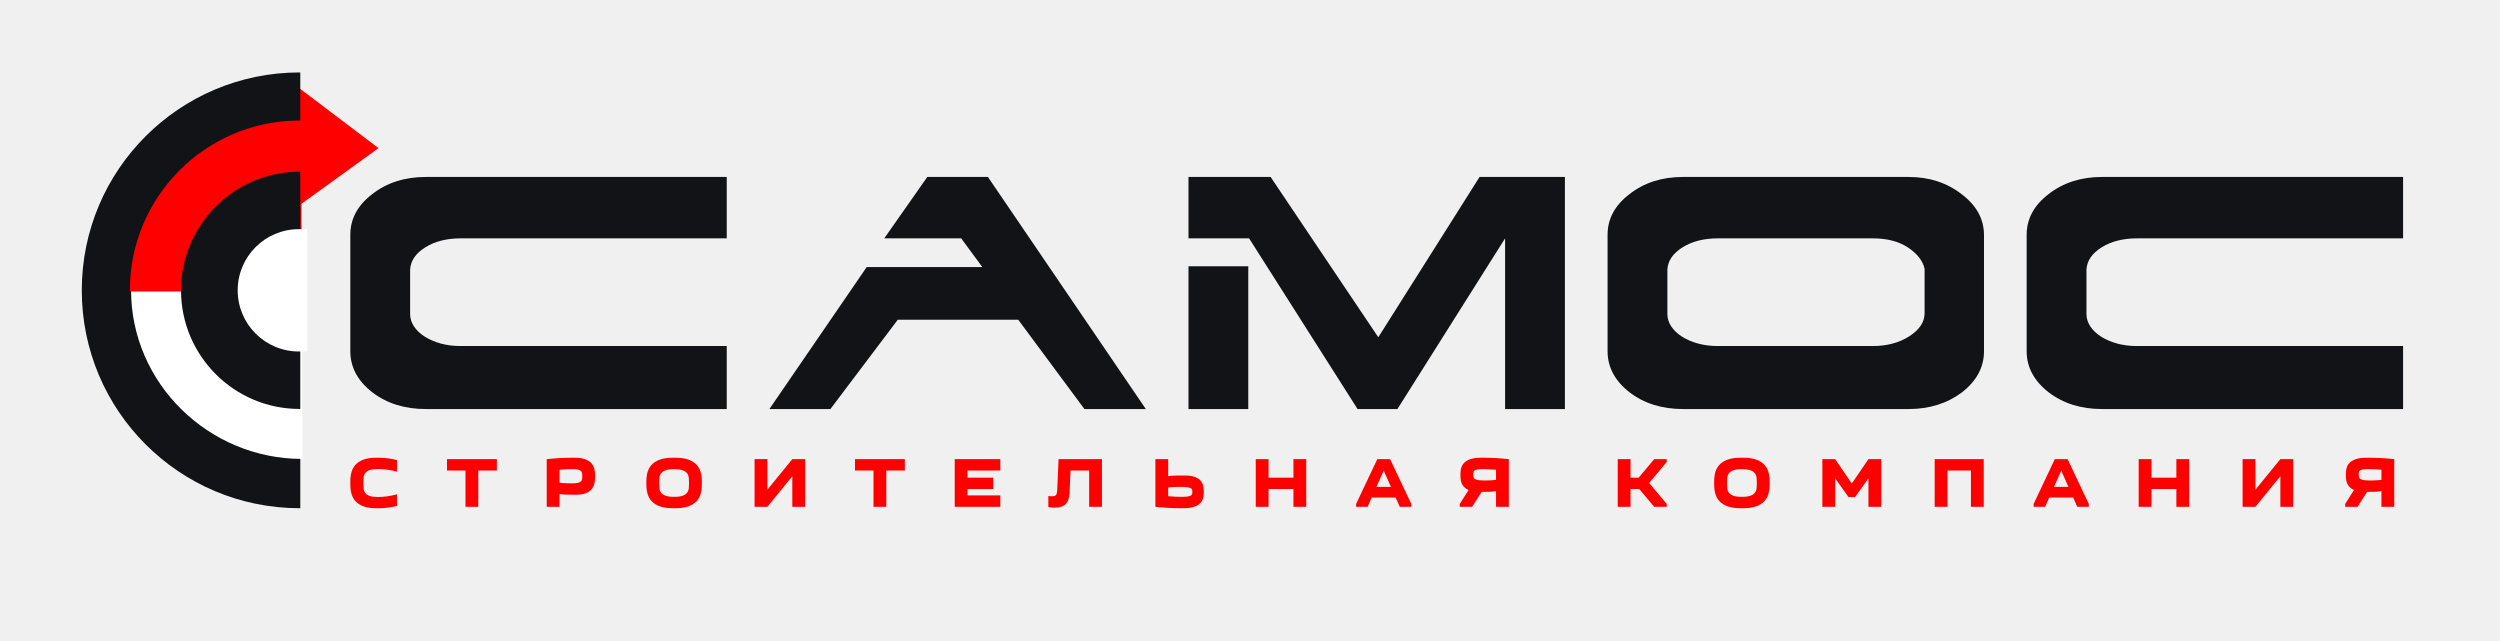
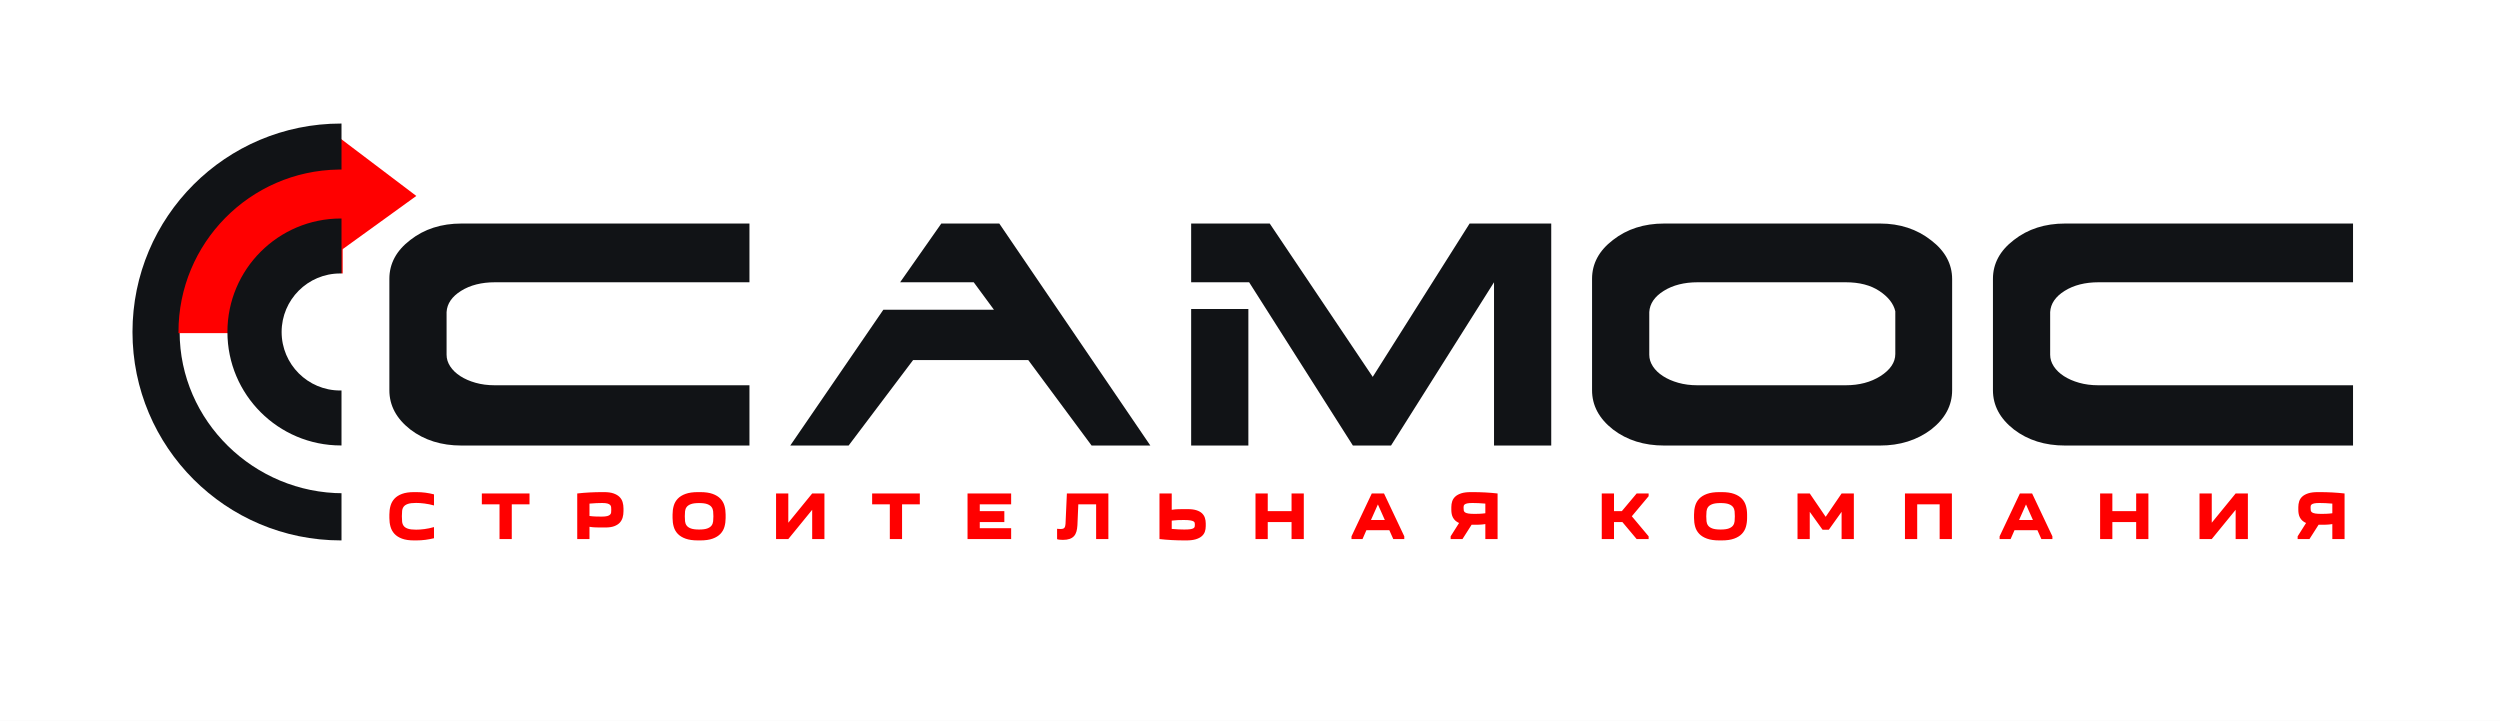
- <svg xmlns="http://www.w3.org/2000/svg" version="1.1" width="220.405" height="56.433" viewBox="0 0 220.405 56.433">
+ <svg xmlns="http://www.w3.org/2000/svg" version="1.1" width="230.405" height="66.433" viewBox="-5 -5 230.405 66.433">
+   <rect x="-5" y="-5" width="230.405" height="66.433" fill="#ffffff" />
  <g>
    <g>
      <path transform="matrix(1,0,0,-1,1,55.4334)" d="M25.68 41.81V37.892L31.892 42.38 25.68 47.081V43.162Z" fill="#ff0000" fill-rule="evenodd" />
      <path transform="matrix(1,0,0,-1,1,55.4334)" stroke-width=".567" stroke-linecap="butt" stroke-miterlimit="22.926" stroke-linejoin="miter" fill="none" stroke="#ff0000" d="M25.68 41.81V37.892L31.892 42.38 25.68 47.081V43.162Z" />
      <path transform="matrix(1,0,0,-1,1,55.4334)" d="M25.419 49.047 25.474 49.046V10.629L25.419 10.628C14.811 10.628 6.21 19.23 6.21 29.837 6.21 40.445 14.811 49.047 25.419 49.047" fill-rule="evenodd" fill="#111316" />
      <path transform="matrix(1,0,0,-1,1,55.4334)" d="M25.419 44.7 25.474 44.699 25.68 14.975 25.624 14.975C17.417 14.975 10.556 21.63 10.556 29.837 10.556 38.044 17.212 44.7 25.419 44.7" fill="#ffffff" fill-rule="evenodd" />
      <path transform="matrix(1,0,0,-1,1,55.4334)" d="M25.419 44.7 25.8 44.685 25.814 40.328 25.474 40.295V40.043 29.837H10.556C10.556 37.97 17.091 44.578 25.194 44.698 25.269 44.699 25.344 44.7 25.419 44.7Z" fill="#ff0000" fill-rule="evenodd" />
      <path transform="matrix(1,0,0,-1,1,55.4334)" stroke-width=".216" stroke-linecap="butt" stroke-miterlimit="22.926" stroke-linejoin="miter" fill="none" stroke="#ff0000" d="M25.419 44.7 25.8 44.685 25.814 40.328 25.474 40.295V40.043 29.837H10.556C10.556 37.97 17.091 44.578 25.194 44.698 25.269 44.699 25.344 44.7 25.419 44.7Z" />
      <path transform="matrix(1,0,0,-1,1,55.4334)" d="M25.419 40.296 25.474 40.295V19.38L25.419 19.379C19.644 19.379 14.96 24.062 14.96 29.837 14.96 35.612 19.644 40.296 25.419 40.296" fill-rule="evenodd" fill="#111316" />
      <path transform="matrix(1,0,0,-1,1,55.4334)" d="M25.347 35.23C25.39 35.229 26.048 35.229 26.09 35.228 26.09 31.634 26.09 28.04 26.09 24.446 26.048 24.446 25.39 24.445 25.347 24.445 22.37 24.445 19.955 26.86 19.955 29.837 19.955 32.815 22.37 35.23 25.347 35.23" fill="#ffffff" fill-rule="evenodd" />
      <path transform="matrix(1,0,0,-1,1,55.4334)" d="M63.071 24.927V19.372H36.529C34.677 19.372 33.107 19.864 31.818 20.849 30.529 21.857 29.885 23.064 29.885 24.47V34.735C29.885 36.141 30.529 37.336 31.818 38.32 33.107 39.328 34.677 39.832 36.529 39.832H63.071V34.419H39.622C38.38 34.419 37.337 34.155 36.494 33.627 35.65 33.1 35.205 32.45 35.158 31.676V27.739C35.158 27.364 35.269 27.007 35.492 26.667 35.714 26.327 36.025 26.028 36.423 25.77 36.822 25.513 37.291 25.307 37.83 25.155 38.369 25.003 38.955 24.927 39.587 24.927ZM85.605 31.887 83.741 34.419H76.957L80.753 39.832H86.097L100.018 19.372H94.604L88.768 27.247H78.152L72.211 19.372H66.832L75.41 31.887ZM103.779 31.957V19.372H109.052V31.957ZM131.692 19.372H136.965V39.832H129.442L120.513 25.7 111.021 39.832H103.779V34.419H109.123L118.685 19.372H122.2L131.692 34.419ZM140.727 24.47V34.735C140.727 36.141 141.371 37.336 142.66 38.32 143.949 39.328 145.52 39.832 147.371 39.832H167.268C169.096 39.832 170.667 39.316 171.979 38.285 173.268 37.301 173.913 36.106 173.913 34.7V24.47C173.913 23.064 173.268 21.857 171.979 20.849 170.667 19.864 169.096 19.372 167.268 19.372H147.371C145.52 19.372 143.949 19.864 142.66 20.849 141.371 21.857 140.727 23.064 140.727 24.47ZM168.675 27.81V31.747C168.511 32.45 168.024 33.071 167.216 33.61 166.407 34.149 165.37 34.419 164.104 34.419H150.465C149.223 34.419 148.18 34.155 147.336 33.627 146.492 33.1 146.047 32.45 146 31.676V27.739C146 27.364 146.111 27.007 146.334 26.667 146.557 26.327 146.867 26.028 147.266 25.77 147.664 25.513 148.133 25.307 148.672 25.155 149.211 25.003 149.797 24.927 150.429 24.927H164.104C165.347 24.927 166.413 25.208 167.304 25.77 168.218 26.356 168.675 27.036 168.675 27.81ZM210.86 24.927V19.372H184.318C182.467 19.372 180.897 19.864 179.608 20.849 178.319 21.857 177.674 23.064 177.674 24.47V34.735C177.674 36.141 178.319 37.336 179.608 38.32 180.897 39.328 182.467 39.832 184.318 39.832H210.86V34.419H187.412C186.17 34.419 185.127 34.155 184.283 33.627 183.44 33.1 182.994 32.45 182.947 31.676V27.739C182.947 27.364 183.059 27.007 183.281 26.667 183.504 26.327 183.815 26.028 184.213 25.77 184.611 25.513 185.08 25.307 185.619 25.155 186.158 25.003 186.744 24.927 187.377 24.927Z" fill="#111316" />
      <path transform="matrix(1,0,0,-1,1,55.4334)" d="M29.885 13.016C29.885 13.301 29.92 13.568 29.991 13.819 30.062 14.07 30.184 14.288 30.355 14.474 30.527 14.66 30.758 14.808 31.051 14.916 31.343 15.025 31.711 15.079 32.154 15.079H32.38C32.664 15.079 32.94 15.061 33.208 15.026 33.475 14.991 33.739 14.939 33.998 14.872V13.85C33.851 13.892 33.704 13.928 33.555 13.957 33.407 13.986 33.261 14.01 33.117 14.029 32.973 14.048 32.835 14.062 32.703 14.07 32.571 14.078 32.453 14.082 32.349 14.082 32.023 14.082 31.771 14.052 31.593 13.992 31.416 13.931 31.286 13.846 31.205 13.738 31.123 13.629 31.075 13.499 31.06 13.349 31.046 13.198 31.038 13.033 31.038 12.853 31.038 12.674 31.046 12.509 31.06 12.358 31.075 12.208 31.123 12.077 31.205 11.966 31.286 11.856 31.416 11.77 31.593 11.709 31.771 11.649 32.023 11.618 32.349 11.618 32.453 11.618 32.571 11.623 32.703 11.631 32.835 11.639 32.973 11.653 33.117 11.672 33.261 11.691 33.407 11.716 33.555 11.747 33.704 11.778 33.851 11.815 33.998 11.857V10.829C33.739 10.766 33.475 10.717 33.208 10.681 32.94 10.646 32.664 10.628 32.38 10.628H32.154C31.711 10.628 31.343 10.682 31.051 10.791 30.758 10.899 30.527 11.047 30.355 11.233 30.184 11.419 30.062 11.637 29.991 11.888 29.92 12.139 29.885 12.406 29.885 12.691ZM40.037 10.753V13.951H38.407V14.954H42.802V13.951H41.166V10.753ZM51.462 13.324C51.462 13.115 51.436 12.919 51.384 12.738 51.332 12.556 51.243 12.397 51.118 12.261 50.992 12.126 50.822 12.018 50.607 11.938 50.392 11.859 50.121 11.819 49.795 11.819H49.619C49.393 11.819 49.173 11.821 48.958 11.825 48.743 11.829 48.532 11.848 48.328 11.882V10.753H47.199V14.954C47.559 14.996 47.936 15.027 48.331 15.048 48.726 15.069 49.114 15.079 49.494 15.079H49.669C50.02 15.079 50.311 15.04 50.541 14.96 50.771 14.881 50.955 14.773 51.093 14.637 51.231 14.501 51.327 14.342 51.381 14.158 51.435 13.974 51.462 13.779 51.462 13.575ZM49.444 12.822C49.665 12.822 49.837 12.838 49.958 12.869 50.079 12.901 50.168 12.945 50.224 13.001 50.281 13.057 50.313 13.123 50.322 13.198 50.33 13.274 50.334 13.357 50.334 13.449 50.334 13.541 50.33 13.626 50.322 13.703 50.313 13.78 50.282 13.846 50.227 13.9 50.173 13.955 50.09 13.998 49.977 14.029 49.864 14.061 49.701 14.076 49.488 14.076 49.354 14.076 49.179 14.072 48.964 14.063 48.749 14.055 48.537 14.041 48.328 14.02V12.879C48.524 12.853 48.71 12.838 48.886 12.832 49.062 12.825 49.247 12.822 49.444 12.822ZM55.985 13.016C55.985 13.301 56.02 13.568 56.092 13.819 56.163 14.07 56.287 14.288 56.465 14.474 56.642 14.66 56.882 14.808 57.182 14.916 57.483 15.025 57.862 15.079 58.317 15.079H58.543C58.999 15.079 59.377 15.025 59.678 14.916 59.979 14.808 60.218 14.66 60.396 14.474 60.573 14.288 60.698 14.07 60.769 13.819 60.84 13.568 60.875 13.301 60.875 13.016V12.691C60.875 12.406 60.84 12.139 60.769 11.888 60.698 11.637 60.573 11.419 60.396 11.233 60.218 11.047 59.979 10.899 59.678 10.791 59.377 10.682 58.999 10.628 58.543 10.628H58.317C57.862 10.628 57.483 10.682 57.182 10.791 56.882 10.899 56.642 11.047 56.465 11.233 56.287 11.419 56.163 11.637 56.092 11.888 56.02 12.139 55.985 12.406 55.985 12.691ZM57.114 12.853C57.114 12.695 57.121 12.541 57.135 12.393 57.15 12.245 57.198 12.114 57.28 12.001 57.361 11.888 57.491 11.798 57.668 11.732 57.846 11.665 58.1 11.631 58.43 11.631 58.76 11.631 59.014 11.665 59.192 11.732 59.37 11.798 59.499 11.888 59.581 12.001 59.662 12.114 59.71 12.245 59.725 12.393 59.74 12.541 59.747 12.695 59.747 12.853 59.747 13.012 59.74 13.165 59.725 13.311 59.71 13.457 59.662 13.587 59.581 13.7 59.499 13.813 59.37 13.902 59.192 13.969 59.014 14.037 58.76 14.07 58.43 14.07 58.1 14.07 57.846 14.037 57.668 13.969 57.491 13.902 57.361 13.813 57.28 13.7 57.198 13.587 57.15 13.457 57.135 13.311 57.121 13.165 57.114 13.012 57.114 12.853ZM68.852 14.954H69.981V10.753H68.852V13.449L66.652 10.753H65.523V14.954H66.652V12.258ZM76.008 10.753V13.951H74.378V14.954H78.773V13.951H77.136V10.753ZM87.189 13.951H84.298V13.324H86.562V12.321H84.298V11.756H87.189V10.753H83.17V14.954H87.189ZM91.767 11.681C91.935 11.681 92.047 11.721 92.103 11.8 92.159 11.88 92.192 11.997 92.2 12.151L92.326 14.954H96.15V10.753H95.021V13.951H93.379L93.297 12.026C93.285 11.805 93.254 11.61 93.206 11.443 93.158 11.276 93.083 11.136 92.981 11.023 92.878 10.91 92.745 10.824 92.579 10.766 92.414 10.708 92.21 10.678 91.968 10.678 91.872 10.678 91.776 10.682 91.68 10.691 91.584 10.699 91.498 10.716 91.423 10.741V11.7C91.473 11.692 91.532 11.686 91.598 11.684 91.665 11.682 91.722 11.681 91.767 11.681ZM105.124 11.945C105.124 11.761 105.097 11.589 105.042 11.43 104.988 11.272 104.892 11.133 104.754 11.014 104.616 10.894 104.432 10.8 104.202 10.731 103.972 10.662 103.682 10.628 103.331 10.628H103.155C102.775 10.628 102.387 10.638 101.992 10.659 101.597 10.68 101.22 10.712 100.86 10.753V14.954H101.989V13.449C102.194 13.483 102.404 13.501 102.619 13.506 102.834 13.51 103.055 13.512 103.281 13.512H103.456C103.782 13.512 104.053 13.477 104.268 13.408 104.483 13.34 104.653 13.245 104.779 13.126 104.904 13.007 104.993 12.867 105.045 12.706 105.098 12.545 105.124 12.375 105.124 12.195ZM103.105 12.509C102.908 12.509 102.722 12.506 102.547 12.499 102.371 12.493 102.186 12.477 101.989 12.452V11.688C102.198 11.667 102.41 11.652 102.625 11.644 102.841 11.635 103.015 11.631 103.149 11.631 103.391 11.631 103.578 11.642 103.71 11.662 103.842 11.683 103.938 11.714 103.998 11.753 104.059 11.793 104.094 11.84 104.105 11.895 104.115 11.949 104.121 12.007 104.121 12.07 104.121 12.133 104.115 12.191 104.105 12.245 104.094 12.3 104.058 12.346 103.995 12.383 103.933 12.421 103.832 12.451 103.695 12.474 103.556 12.497 103.36 12.509 103.105 12.509ZM110.838 14.954V13.324H113.032V14.954H114.16V10.753H113.032V12.321H110.838V10.753H109.709V14.954ZM118.557 10.753V11.004L120.426 14.954H121.554L123.422 11.004V10.753H122.407L122.043 11.569H119.93L119.573 10.753ZM121.629 12.509 120.99 13.944 120.35 12.509ZM127.694 10.753V11.004L128.471 12.233C128.338 12.292 128.225 12.363 128.133 12.446 128.041 12.53 127.967 12.623 127.911 12.728 127.854 12.833 127.814 12.945 127.791 13.067 127.768 13.188 127.757 13.316 127.757 13.449V13.7C127.757 13.888 127.784 14.066 127.838 14.233 127.893 14.4 127.989 14.546 128.127 14.672 128.265 14.797 128.449 14.896 128.679 14.97 128.908 15.043 129.199 15.079 129.55 15.079H129.725C130.106 15.079 130.494 15.069 130.889 15.048 131.284 15.027 131.661 14.996 132.02 14.954V10.753H130.892V12.133C130.691 12.099 130.485 12.08 130.274 12.076 130.063 12.072 129.847 12.07 129.625 12.07L128.785 10.753ZM129.713 14.076C129.508 14.076 129.349 14.065 129.237 14.042 129.124 14.019 129.041 13.986 128.989 13.944 128.937 13.902 128.906 13.856 128.898 13.803 128.89 13.751 128.885 13.698 128.885 13.644 128.885 13.543 128.892 13.457 128.904 13.386 128.917 13.316 128.955 13.257 129.02 13.211 129.085 13.165 129.186 13.131 129.324 13.107 129.462 13.084 129.657 13.073 129.907 13.073 130.016 13.073 130.158 13.076 130.334 13.082 130.509 13.089 130.695 13.104 130.892 13.13V14.02C130.683 14.041 130.47 14.055 130.255 14.063 130.04 14.072 129.859 14.076 129.713 14.076ZM142.75 14.954V13.324H143.47L144.837 14.954H145.941V14.703L144.392 12.853 145.941 11.004V10.753H144.837L143.521 12.321H142.75V10.753H141.621V14.954ZM150.125 13.016C150.125 13.301 150.16 13.568 150.231 13.819 150.302 14.07 150.427 14.288 150.604 14.474 150.782 14.66 151.021 14.808 151.322 14.916 151.623 15.025 152.001 15.079 152.457 15.079H152.683C153.138 15.079 153.517 15.025 153.817 14.916 154.119 14.808 154.358 14.66 154.535 14.474 154.713 14.288 154.837 14.07 154.908 13.819 154.979 13.568 155.015 13.301 155.015 13.016V12.691C155.015 12.406 154.979 12.139 154.908 11.888 154.837 11.637 154.713 11.419 154.535 11.233 154.358 11.047 154.119 10.899 153.817 10.791 153.517 10.682 153.138 10.628 152.683 10.628H152.457C152.001 10.628 151.623 10.682 151.322 10.791 151.021 10.899 150.782 11.047 150.604 11.233 150.427 11.419 150.302 11.637 150.231 11.888 150.16 12.139 150.125 12.406 150.125 12.691ZM151.253 12.853C151.253 12.695 151.26 12.541 151.275 12.393 151.29 12.245 151.338 12.114 151.419 12.001 151.501 11.888 151.631 11.798 151.808 11.732 151.986 11.665 152.24 11.631 152.57 11.631 152.9 11.631 153.154 11.665 153.332 11.732 153.509 11.798 153.639 11.888 153.72 12.001 153.802 12.114 153.85 12.245 153.865 12.393 153.879 12.541 153.886 12.695 153.886 12.853 153.886 13.012 153.879 13.165 153.865 13.311 153.85 13.457 153.802 13.587 153.72 13.7 153.639 13.813 153.509 13.902 153.332 13.969 153.154 14.037 152.9 14.07 152.57 14.07 152.24 14.07 151.986 14.037 151.808 13.969 151.631 13.902 151.501 13.813 151.419 13.7 151.338 13.587 151.29 13.457 151.275 13.311 151.26 13.165 151.253 13.012 151.253 12.853ZM161.97 11.612 160.791 13.261V10.753H159.663V14.954H160.791L162.258 12.803 163.725 14.954H164.854V10.753H163.725V13.261L162.547 11.612ZM173.891 14.954V10.753H172.762V13.951H170.693V10.753H169.565V14.954ZM178.288 10.753V11.004L180.156 14.954H181.284L183.153 11.004V10.753H182.137L181.773 11.569H179.661L179.303 10.753ZM181.359 12.509 180.72 13.944 180.081 12.509ZM188.679 14.954V13.324H190.873V14.954H192.001V10.753H190.873V12.321H188.679V10.753H187.55V14.954ZM200.041 14.954H201.169V10.753H200.041V13.449L197.84 10.753H196.712V14.954H197.84V12.258ZM205.755 10.753V11.004L206.532 12.233C206.398 12.292 206.285 12.363 206.194 12.446 206.101 12.53 206.027 12.623 205.971 12.728 205.914 12.833 205.875 12.945 205.852 13.067 205.829 13.188 205.817 13.316 205.817 13.449V13.7C205.817 13.888 205.845 14.066 205.899 14.233 205.953 14.4 206.049 14.546 206.187 14.672 206.325 14.797 206.509 14.896 206.739 14.97 206.969 15.043 207.259 15.079 207.61 15.079H207.786C208.166 15.079 208.554 15.069 208.949 15.048 209.344 15.027 209.721 14.996 210.08 14.954V10.753H208.952V12.133C208.751 12.099 208.545 12.08 208.335 12.076 208.123 12.072 207.907 12.07 207.685 12.07L206.845 10.753ZM207.773 14.076C207.569 14.076 207.41 14.065 207.297 14.042 207.184 14.019 207.101 13.986 207.049 13.944 206.997 13.902 206.967 13.856 206.958 13.803 206.95 13.751 206.946 13.698 206.946 13.644 206.946 13.543 206.952 13.457 206.965 13.386 206.977 13.316 207.016 13.257 207.081 13.211 207.145 13.165 207.247 13.131 207.385 13.107 207.522 13.084 207.717 13.073 207.968 13.073 208.076 13.073 208.218 13.076 208.394 13.082 208.57 13.089 208.756 13.104 208.952 13.13V14.02C208.743 14.041 208.531 14.055 208.316 14.063 208.1 14.072 207.92 14.076 207.773 14.076" fill="#ff0000" />
    </g>
  </g>
</svg>
